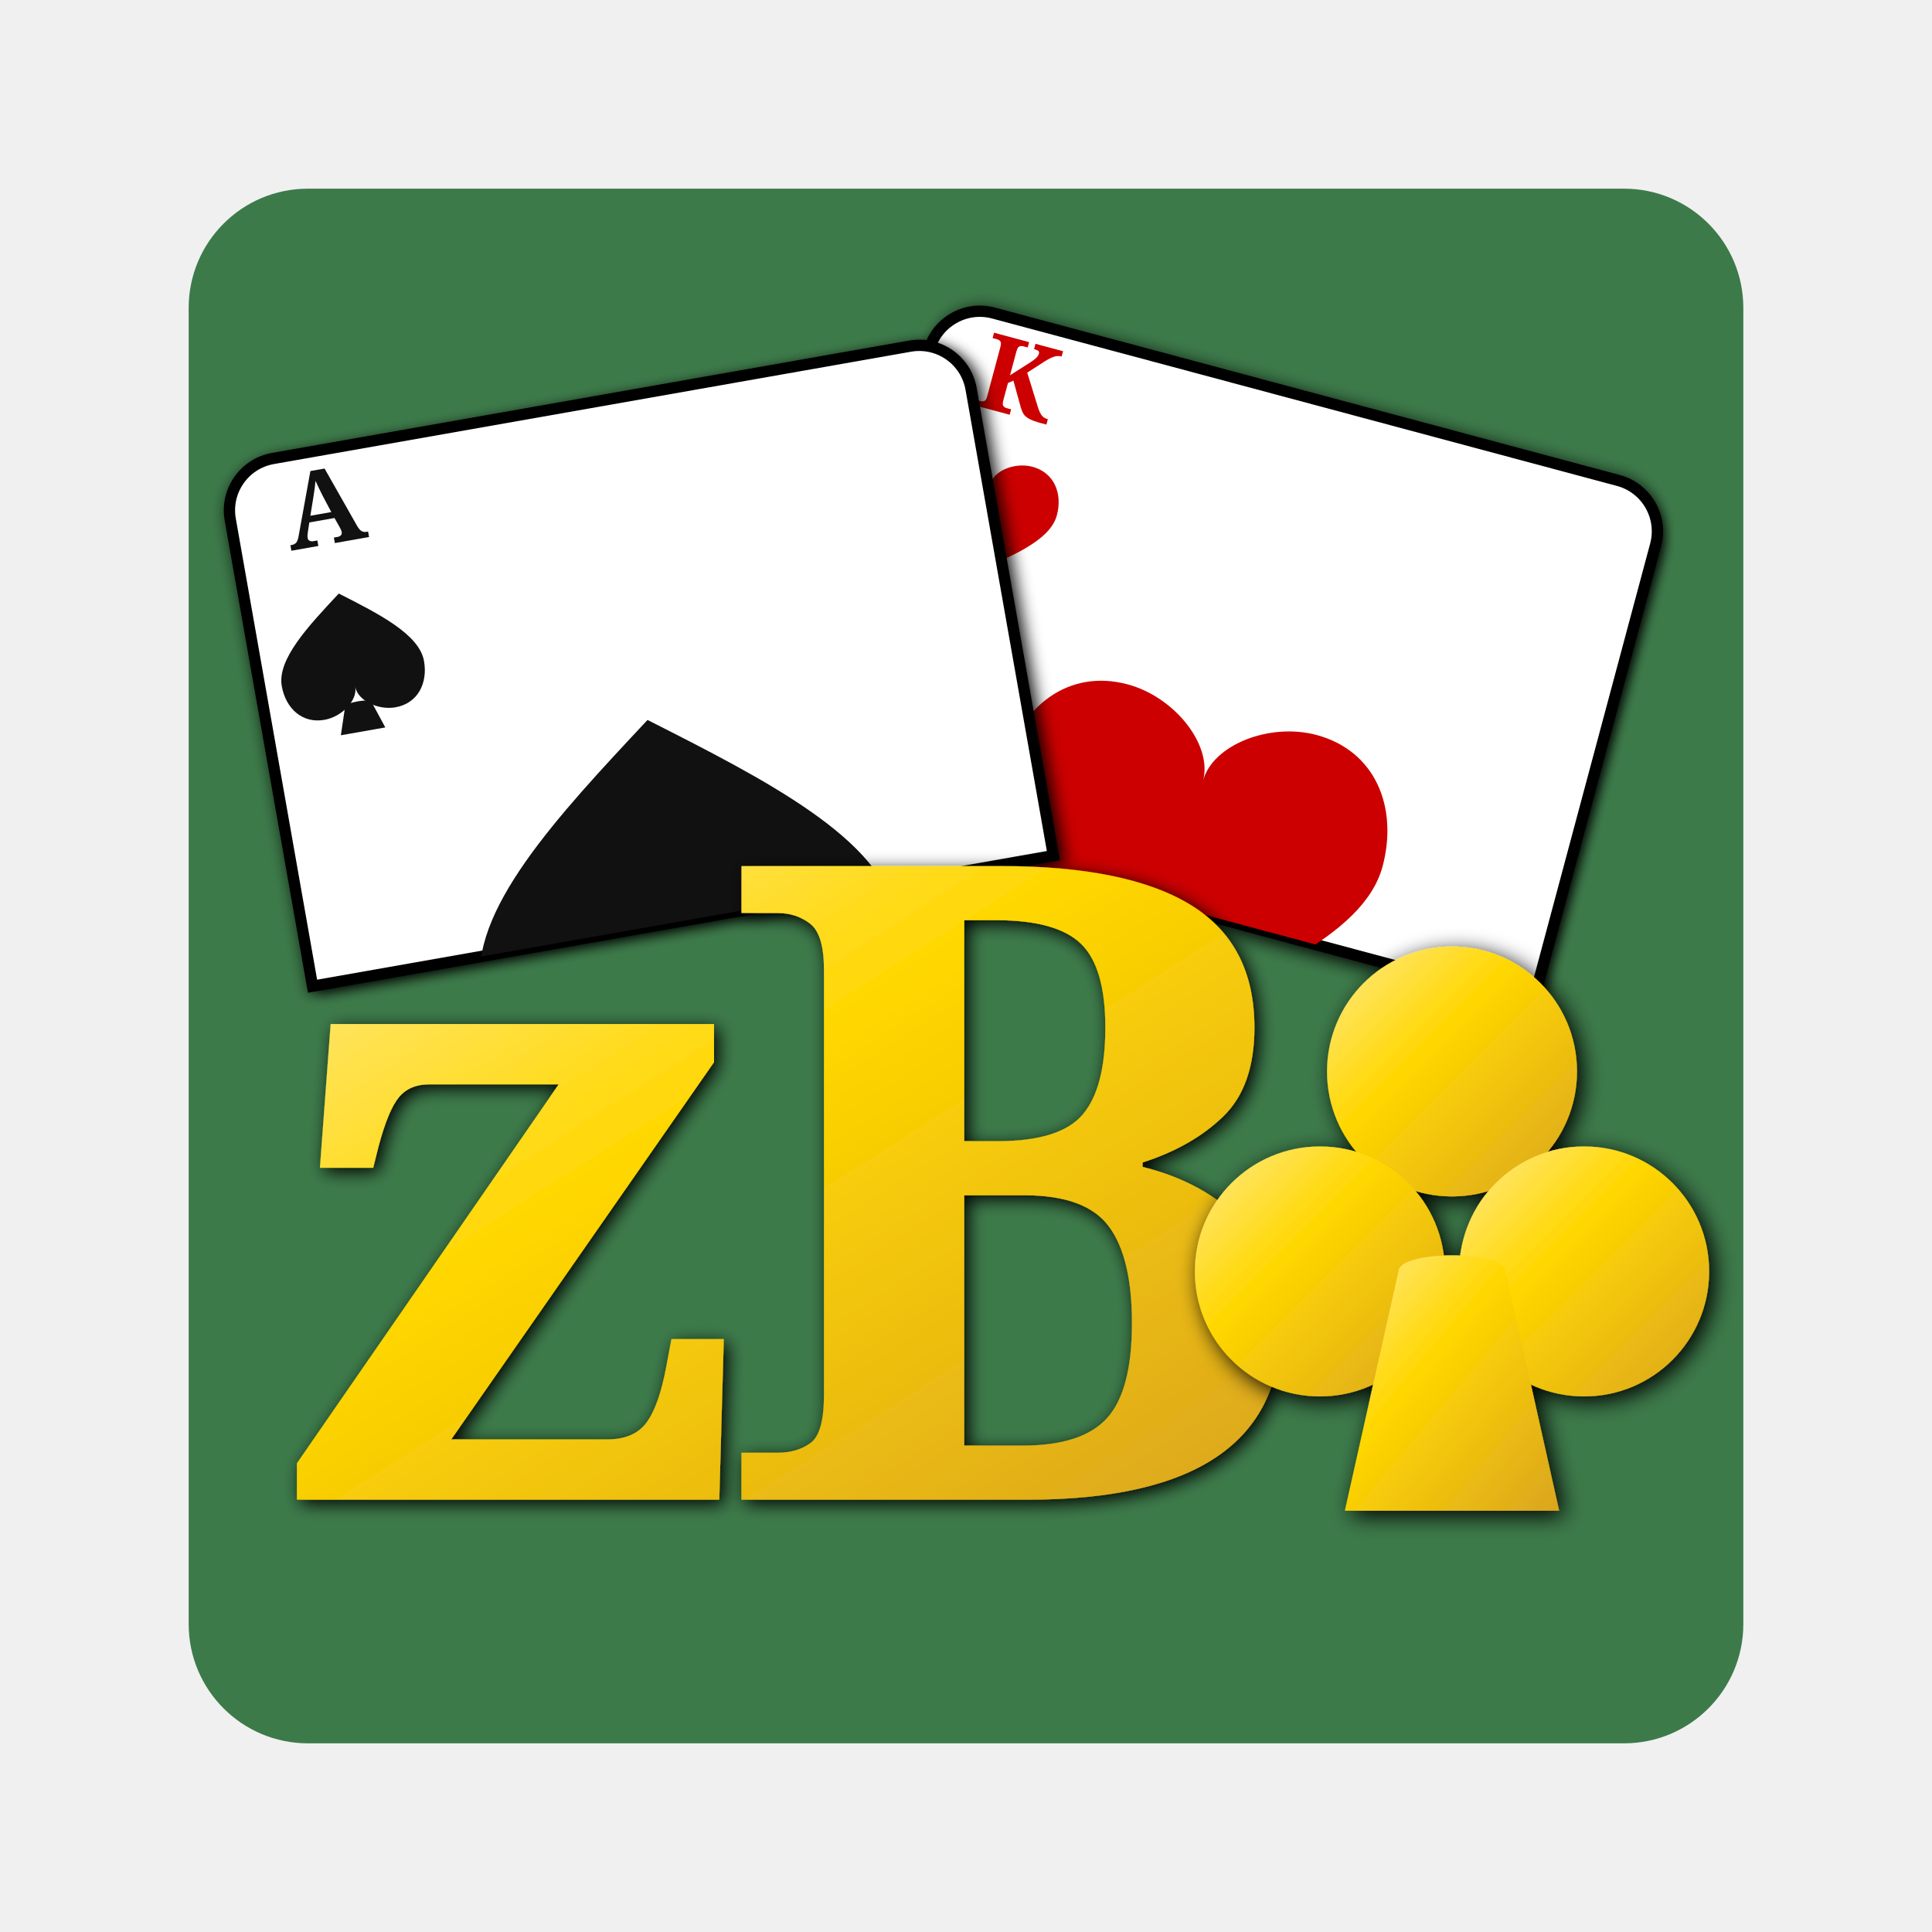
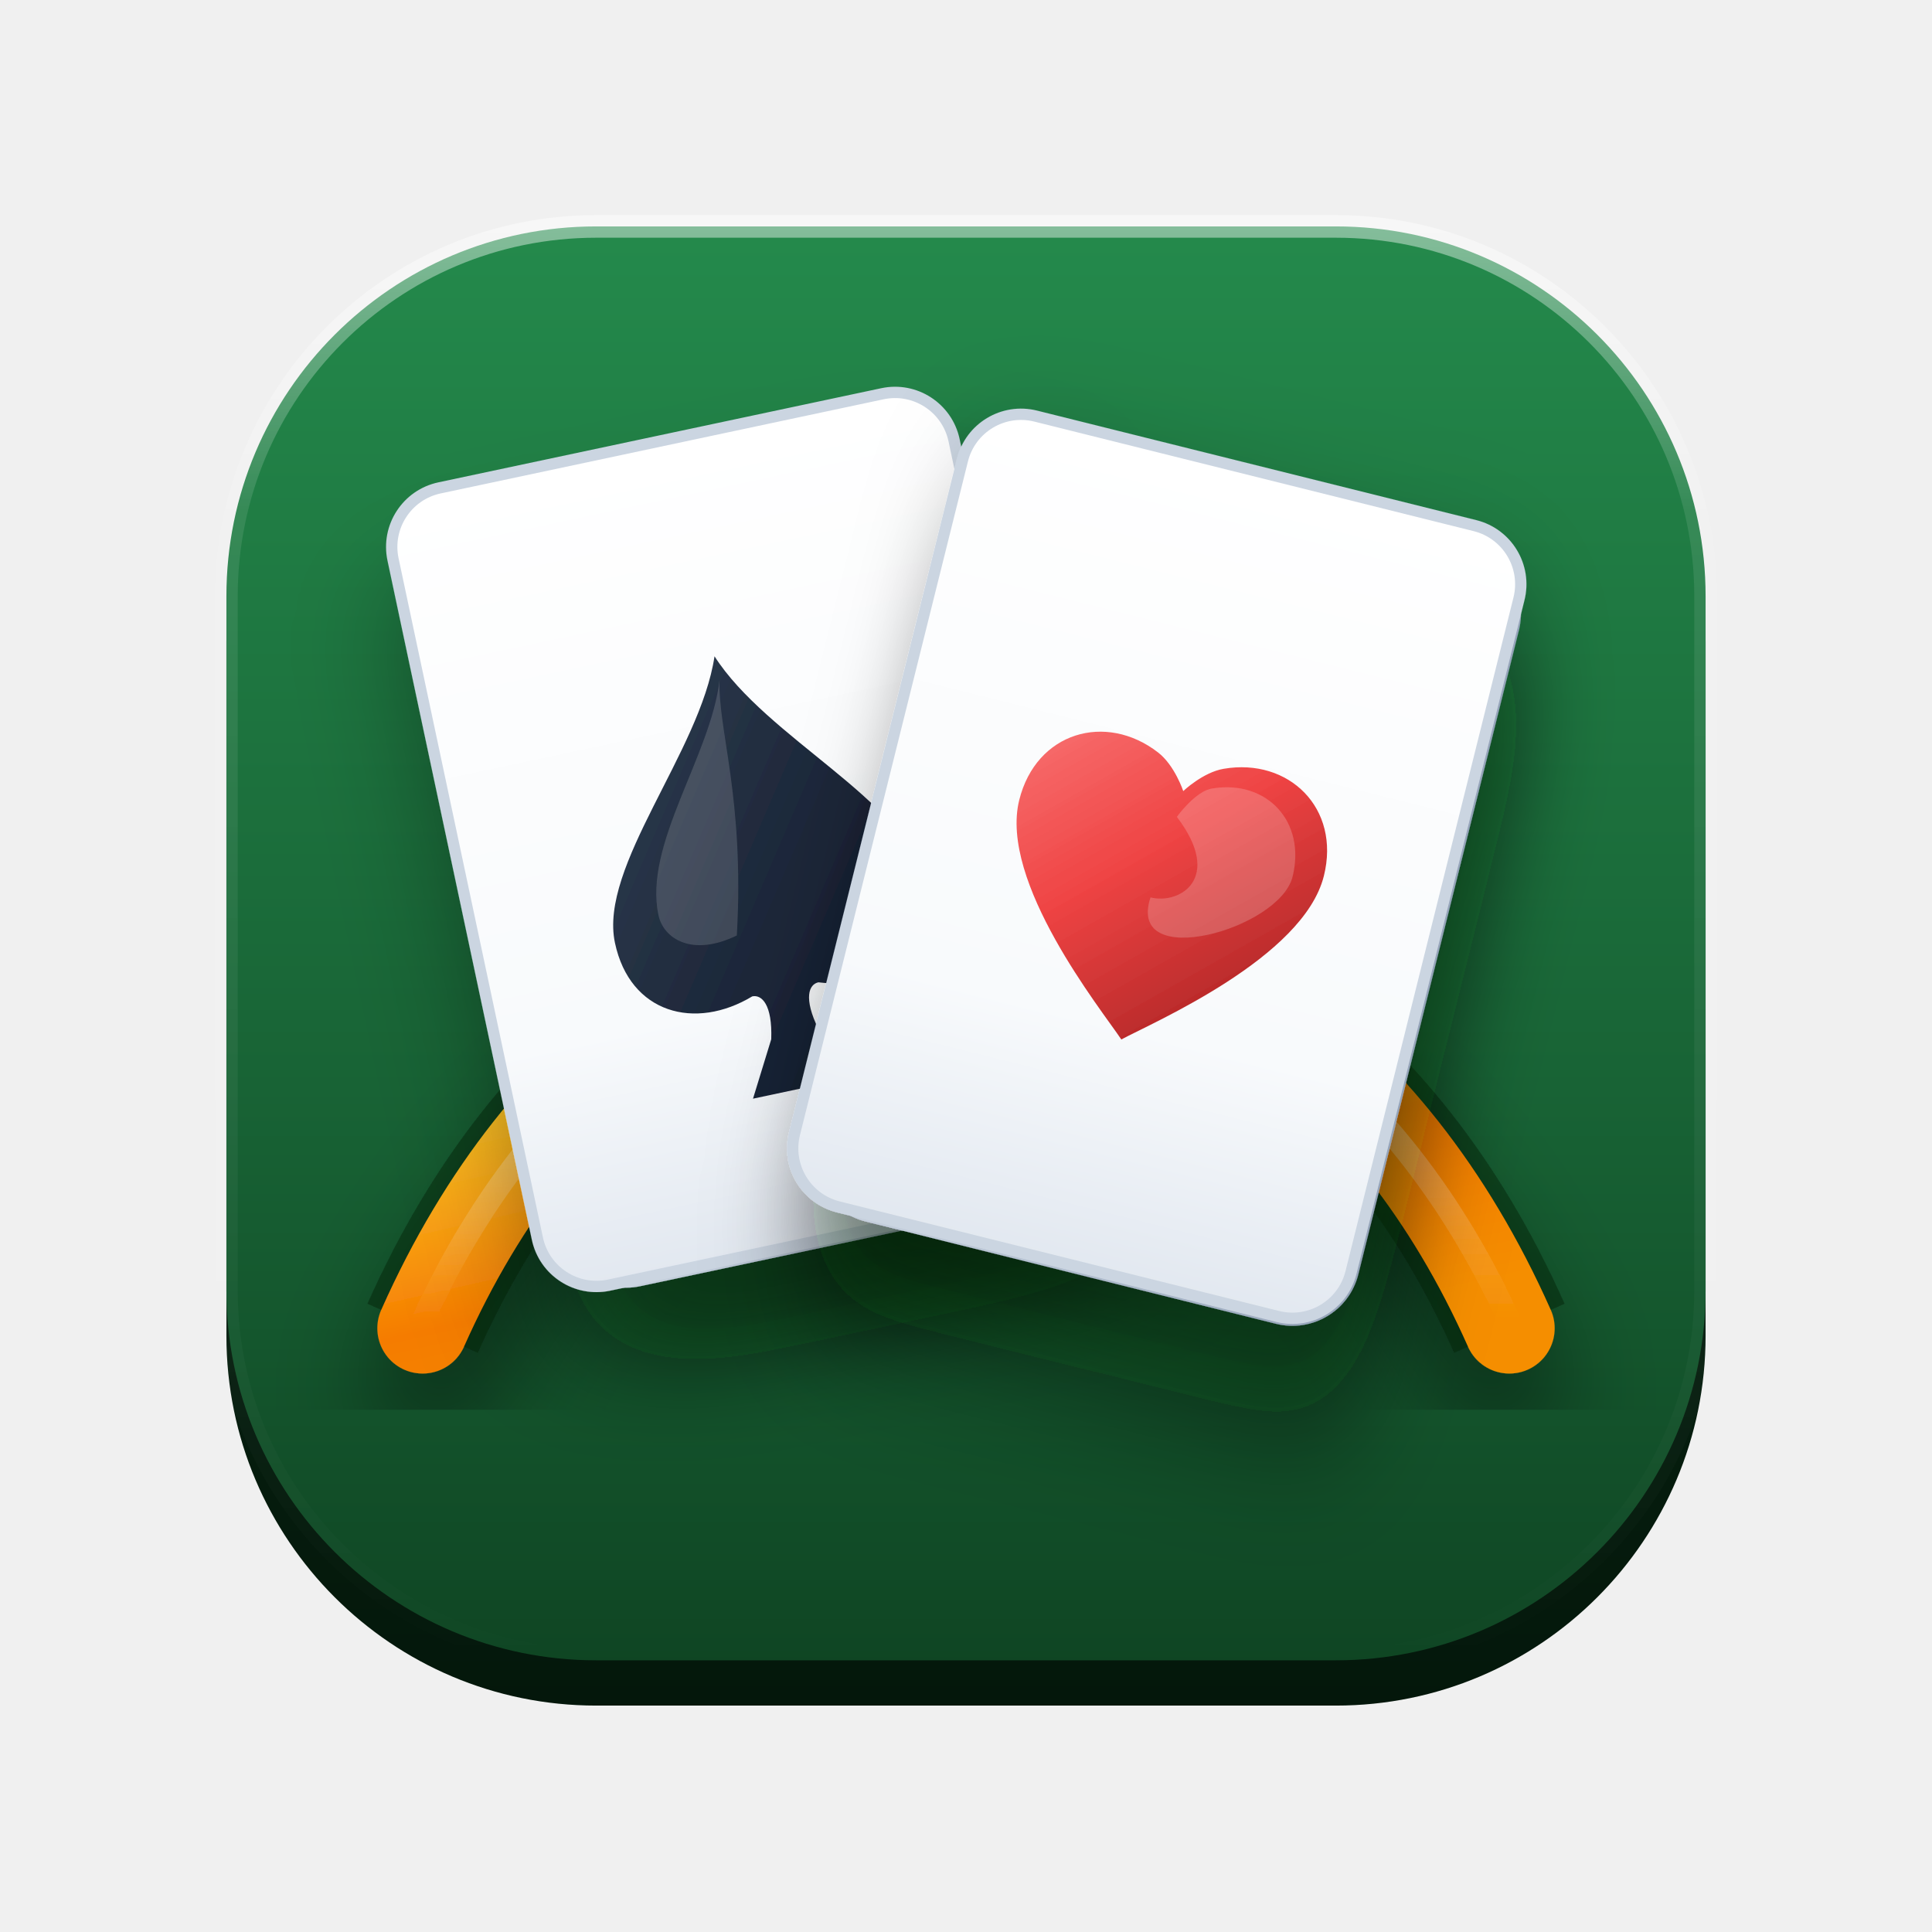
- <svg xmlns="http://www.w3.org/2000/svg" width="128" height="128" viewBox="0 0 128 128" version="1.1" id="svg1">
+ <svg xmlns="http://www.w3.org/2000/svg" width="128" height="128" viewBox="0 0 128 128" version="1.1">
  <defs>
-     <linearGradient id="goldGradient" x1="0%" y1="0%" x2="100%" y2="100%">
-       <stop offset="0%" stop-color="#FFEA8C" />
-       <stop offset="40%" stop-color="#FFD700" />
-       <stop offset="100%" stop-color="#DAA520" />
+     <linearGradient id="tileSurface" x1="0%" y1="0%" x2="0%" y2="100%">
+       <stop offset="0%" stop-color="#248a4c" />
+       <stop offset="60%" stop-color="#186335" />
+       <stop offset="100%" stop-color="#0f4523" />
    </linearGradient>
-     <filter id="simpleShadow" x="-20%" y="-20%" width="150%" height="150%">
-       <feGaussianBlur in="SourceAlpha" stdDeviation="2" />
-       <feOffset dx="1" dy="1" result="offsetblur" />
-       <feMerge>
-         <feMergeNode />
-         <feMergeNode in="SourceGraphic" />
-       </feMerge>
+     <linearGradient id="tileBevel" x1="0%" y1="0%" x2="0%" y2="100%">
+       <stop offset="0%" stop-color="#0b3319" />
+       <stop offset="100%" stop-color="#04170b" />
+     </linearGradient>
+     <linearGradient id="topHighlightRim" x1="0%" y1="0%" x2="0%" y2="100%">
+       <stop offset="0%" stop-color="#ffffff" stop-opacity="0.45" />
+       <stop offset="20%" stop-color="#ffffff" stop-opacity="0.10" />
+       <stop offset="100%" stop-color="#ffffff" stop-opacity="0.0" />
+     </linearGradient>
+     <linearGradient id="gold3D" x1="20%" y1="0%" x2="80%" y2="100%">
+       <stop offset="0%" stop-color="#fff3b0" />
+       <stop offset="25%" stop-color="#ffca28" />
+       <stop offset="65%" stop-color="#f57c00" />
+       <stop offset="100%" stop-color="#f58e00" />
+     </linearGradient>
+     <linearGradient id="goldSpecular" x1="0%" y1="0%" x2="0%" y2="100%">
+       <stop offset="0%" stop-color="#ffffff" stop-opacity="0.6" />
+       <stop offset="100%" stop-color="#ffffff" stop-opacity="0.0" />
+     </linearGradient>
+     <linearGradient id="cardFront" x1="0%" y1="0%" x2="0%" y2="100%">
+       <stop offset="0%" stop-color="#ffffff" />
+       <stop offset="70%" stop-color="#f8fafc" />
+       <stop offset="100%" stop-color="#e2e8f0" />
+     </linearGradient>
+     <linearGradient id="cardThickness" x1="0%" y1="0%" x2="100%" y2="0%">
+       <stop offset="0%" stop-color="#cbd5e1" />
+       <stop offset="100%" stop-color="#94a3b8" />
+     </linearGradient>
+     <linearGradient id="spadeGrad" x1="0%" y1="0%" x2="100%" y2="100%">
+       <stop offset="0%" stop-color="#334155" />
+       <stop offset="50%" stop-color="#1e293b" />
+       <stop offset="100%" stop-color="#0f172a" />
+     </linearGradient>
+     <linearGradient id="heartGrad" x1="0%" y1="0%" x2="100%" y2="100%">
+       <stop offset="0%" stop-color="#f87171" />
+       <stop offset="40%" stop-color="#ef4444" />
+       <stop offset="100%" stop-color="#991b1b" />
+     </linearGradient>
+     <filter id="cardShadow3D" x="-30%" y="-30%" width="160%" height="160%">
+       <feDropShadow dx="2" dy="6" stdDeviation="4" flood-color="#031207" flood-opacity="0.55" />
    </filter>
-     <path id="suitHeart" d="M 0 0 C 0 -15, -20 -30, -40 -30 C -65 -30, -80 -10, -80 15 C -80 45, -40 75, 0 105 C 40 75, 80 45, 80 15 C 80 -10, 65 -30, 40 -30 C 20 -30, 0 -15, 0 0 Z" transform="translate(0, -37.5)" />
-     <g id="suitSpade" transform="translate(0, 27.5)">
-       <path d="M 0 0 C 0 15, -20 30, -40 30 C -65 30, -80 10, -80 -15 C -80 -45, -40 -75, 0 -105 C 40 -75, 80 -45, 80 -15 C 80 10, 65 30, 40 30 C 20 30, 0 15, 0 0 Z" />
-       <path d="M -15 20 C -15 15, 15 15, 15 20 L 25 50 L -25 50 Z" />
+     <filter id="archShadow3D" x="-20%" y="-20%" width="140%" height="140%">
+       <feDropShadow dx="0" dy="5" stdDeviation="3.5" flood-color="#000000" flood-opacity="0.5" />
+     </filter>
+     <g id="spade3D">
+       <path d="M 0,-16 C -2.8,-8.5 -13,-1 -13,5.5 C -13,11.5 -8,14 -2.8,12.2 C -2,12.2 -1.3,13.2 -2,16 L -4.5,20.5 L 4.5,20.5 L 2,16 C 1.3,13.2 2,12.2 2.8,12.2 C 8,14 13,11.5 13,5.5 C 13,-1 2.8,-8.5 0,-16 Z" fill="url(#spadeGrad)" />
+       <path d="M 0,-14 C -2,-8 -9,-2 -9,4 C -9,6 -7,8 -3,7 C 0,-4 -1,-10 0,-14 Z" fill="#ffffff" opacity="0.15" />
    </g>
-     <g id="suitClub" transform="translate(0, -5)">
-       <circle cx="0" cy="-38" r="35" />
-       <circle cx="-37" cy="18" r="35" />
-       <circle cx="37" cy="18" r="35" />
-       <path d="M -15 18 C -15 12, 15 12, 15 18 L 30 85 L -30 85 Z" />
+     <g id="heart3D">
+       <path d="M 0,14 C -2.2,12 -13,3.8 -13,-3.2 C -13,-9 -7.8,-12 -2.8,-9.8 C -1.2,-9.1 0,-7.2 0,-7.2 C 0,-7.2 1.2,-9.1 2.8,-9.8 C 7.8,-12 13,-9 13,-3.2 C 13,3.8 2.2,12 0,14 Z" fill="url(#heartGrad)" />
+       <path d="M 0,-5 C 0,-5 1,-7.5 2.3,-8 C 6.5,-9.8 10.5,-7.2 10.5,-2.5 C 10.5,2 -1,8.5 -0.5,2 C 2,2 5,-1 0,-5 Z" fill="#ffffff" opacity="0.2" />
    </g>
-     <path id="halfCardPath" d="M -100 0 L -100 -126 A 14 14 0 0 1 -86 -140 L 86 -140 A 14 14 0 0 1 100 -126 L 100 0 Z" />
-     <clipPath id="halfCardClip">
-       <use href="#halfCardPath" />
+     <clipPath id="tileClip">
+       <rect x="15" y="15" width="98" height="98" rx="24.5" ry="24.5" />
    </clipPath>
  </defs>
-   <rect x="12.5" y="12.5" width="103" height="103" rx="7.9" ry="7.9" fill="#3d7a4a" />
-   <g transform="translate(64, 75) scale(0.28)">
-     <g transform="translate(-10, -60) scale(0.89)">
-       <g transform="rotate(15) translate(65, -10)">
-         <use href="#halfCardPath" fill="white" stroke="#000000" stroke-width="3" filter="url(#simpleShadow)" />
-         <g clip-path="url(#halfCardClip)">
-           <use href="#suitHeart" transform="translate(0, -10) scale(0.65)" fill="#cc0000" />
-         </g>
-         <g transform="translate(-75, -115)">
-           <text x="0" y="0" font-family="serif" font-size="28" font-weight="950" fill="#cc0000" text-anchor="middle">K</text>
-           <use href="#suitHeart" transform="translate(0, 28) scale(0.24)" fill="#cc0000" />
-         </g>
-       </g>
-       <g transform="rotate(-10) translate(-65, 0)">
-         <use href="#halfCardPath" fill="white" stroke="#000000" stroke-width="3" filter="url(#simpleShadow)" />
-         <g clip-path="url(#halfCardClip)">
-           <use href="#suitSpade" transform="translate(0, 0) scale(0.7)" fill="#111" />
-         </g>
-         <g transform="translate(-75, -115)">
-           <text x="0" y="0" font-family="serif" font-size="28" font-weight="950" fill="#111" text-anchor="middle">A</text>
-           <use href="#suitSpade" transform="translate(0, 32) scale(0.24)" fill="#111" />
-         </g>
-       </g>
+   <g>
+     <rect x="15" y="18" width="98" height="95" rx="24.5" ry="24.5" fill="url(#tileBevel)" />
+     <rect x="15" y="15" width="98" height="95" rx="24.5" ry="24.5" fill="url(#tileSurface)" />
+     <rect x="15" y="15" width="98" height="95" rx="24.5" ry="24.5" fill="none" stroke="url(#topHighlightRim)" stroke-width="1.5" />
+   </g>
+   <g clip-path="url(#tileClip)">
+     <g filter="url(#archShadow3D)">
+       <path d="M 28 88 C 44 52, 84 52, 100 88" fill="none" stroke="#04150a" stroke-width="8" opacity="0.4" />
+       <path d="M 28 88 C 44 52, 84 52, 100 88" fill="none" stroke="url(#gold3D)" stroke-width="6" stroke-linecap="round" />
+       <path d="M 28 87.5 C 44 52.5, 84 52.5, 100 87.5" fill="none" stroke="url(#goldSpecular)" stroke-width="1.5" stroke-linecap="round" />
+       <path d="M 28 88 L 100 88" stroke="url(#gold3D)" stroke-width="3.5" stroke-linecap="round" />
    </g>
-     <g transform="translate(15, 42)">
-       <g filter="url(#simpleShadow)">
-         <text x="-55" y="45" font-family="'Playfair Display', serif" font-size="210" font-weight="950" fill="url(#goldGradient)" letter-spacing="-8" text-anchor="middle">zB</text>
-       </g>
-       <g transform="translate(100, -20) scale(1.3)" filter="url(#simpleShadow)">
-         <use href="#suitClub" transform="scale(0.65)" fill="url(#goldGradient)" />
-       </g>
+     <g transform="translate(50, 56) rotate(-12)" filter="url(#cardShadow3D)">
+       <rect x="-18" y="-26" width="37" height="53" rx="4.5" fill="url(#cardThickness)" />
+       <rect x="-19.5" y="-27.5" width="38" height="54" rx="4" fill="url(#cardFront)" stroke="#cbd5e1" stroke-width="0.75" />
+       <use href="#spade3D" transform="scale(0.8)" />
+     </g>
+     <g transform="translate(77, 58) rotate(14)" filter="url(#cardShadow3D)">
+       <rect x="-18" y="-26" width="37" height="53" rx="4.5" fill="url(#cardThickness)" />
+       <rect x="-19.5" y="-27.5" width="38" height="54" rx="4" fill="url(#cardFront)" stroke="#cbd5e1" stroke-width="0.75" />
+       <use href="#heart3D" transform="scale(0.8)" />
    </g>
  </g>
</svg>
